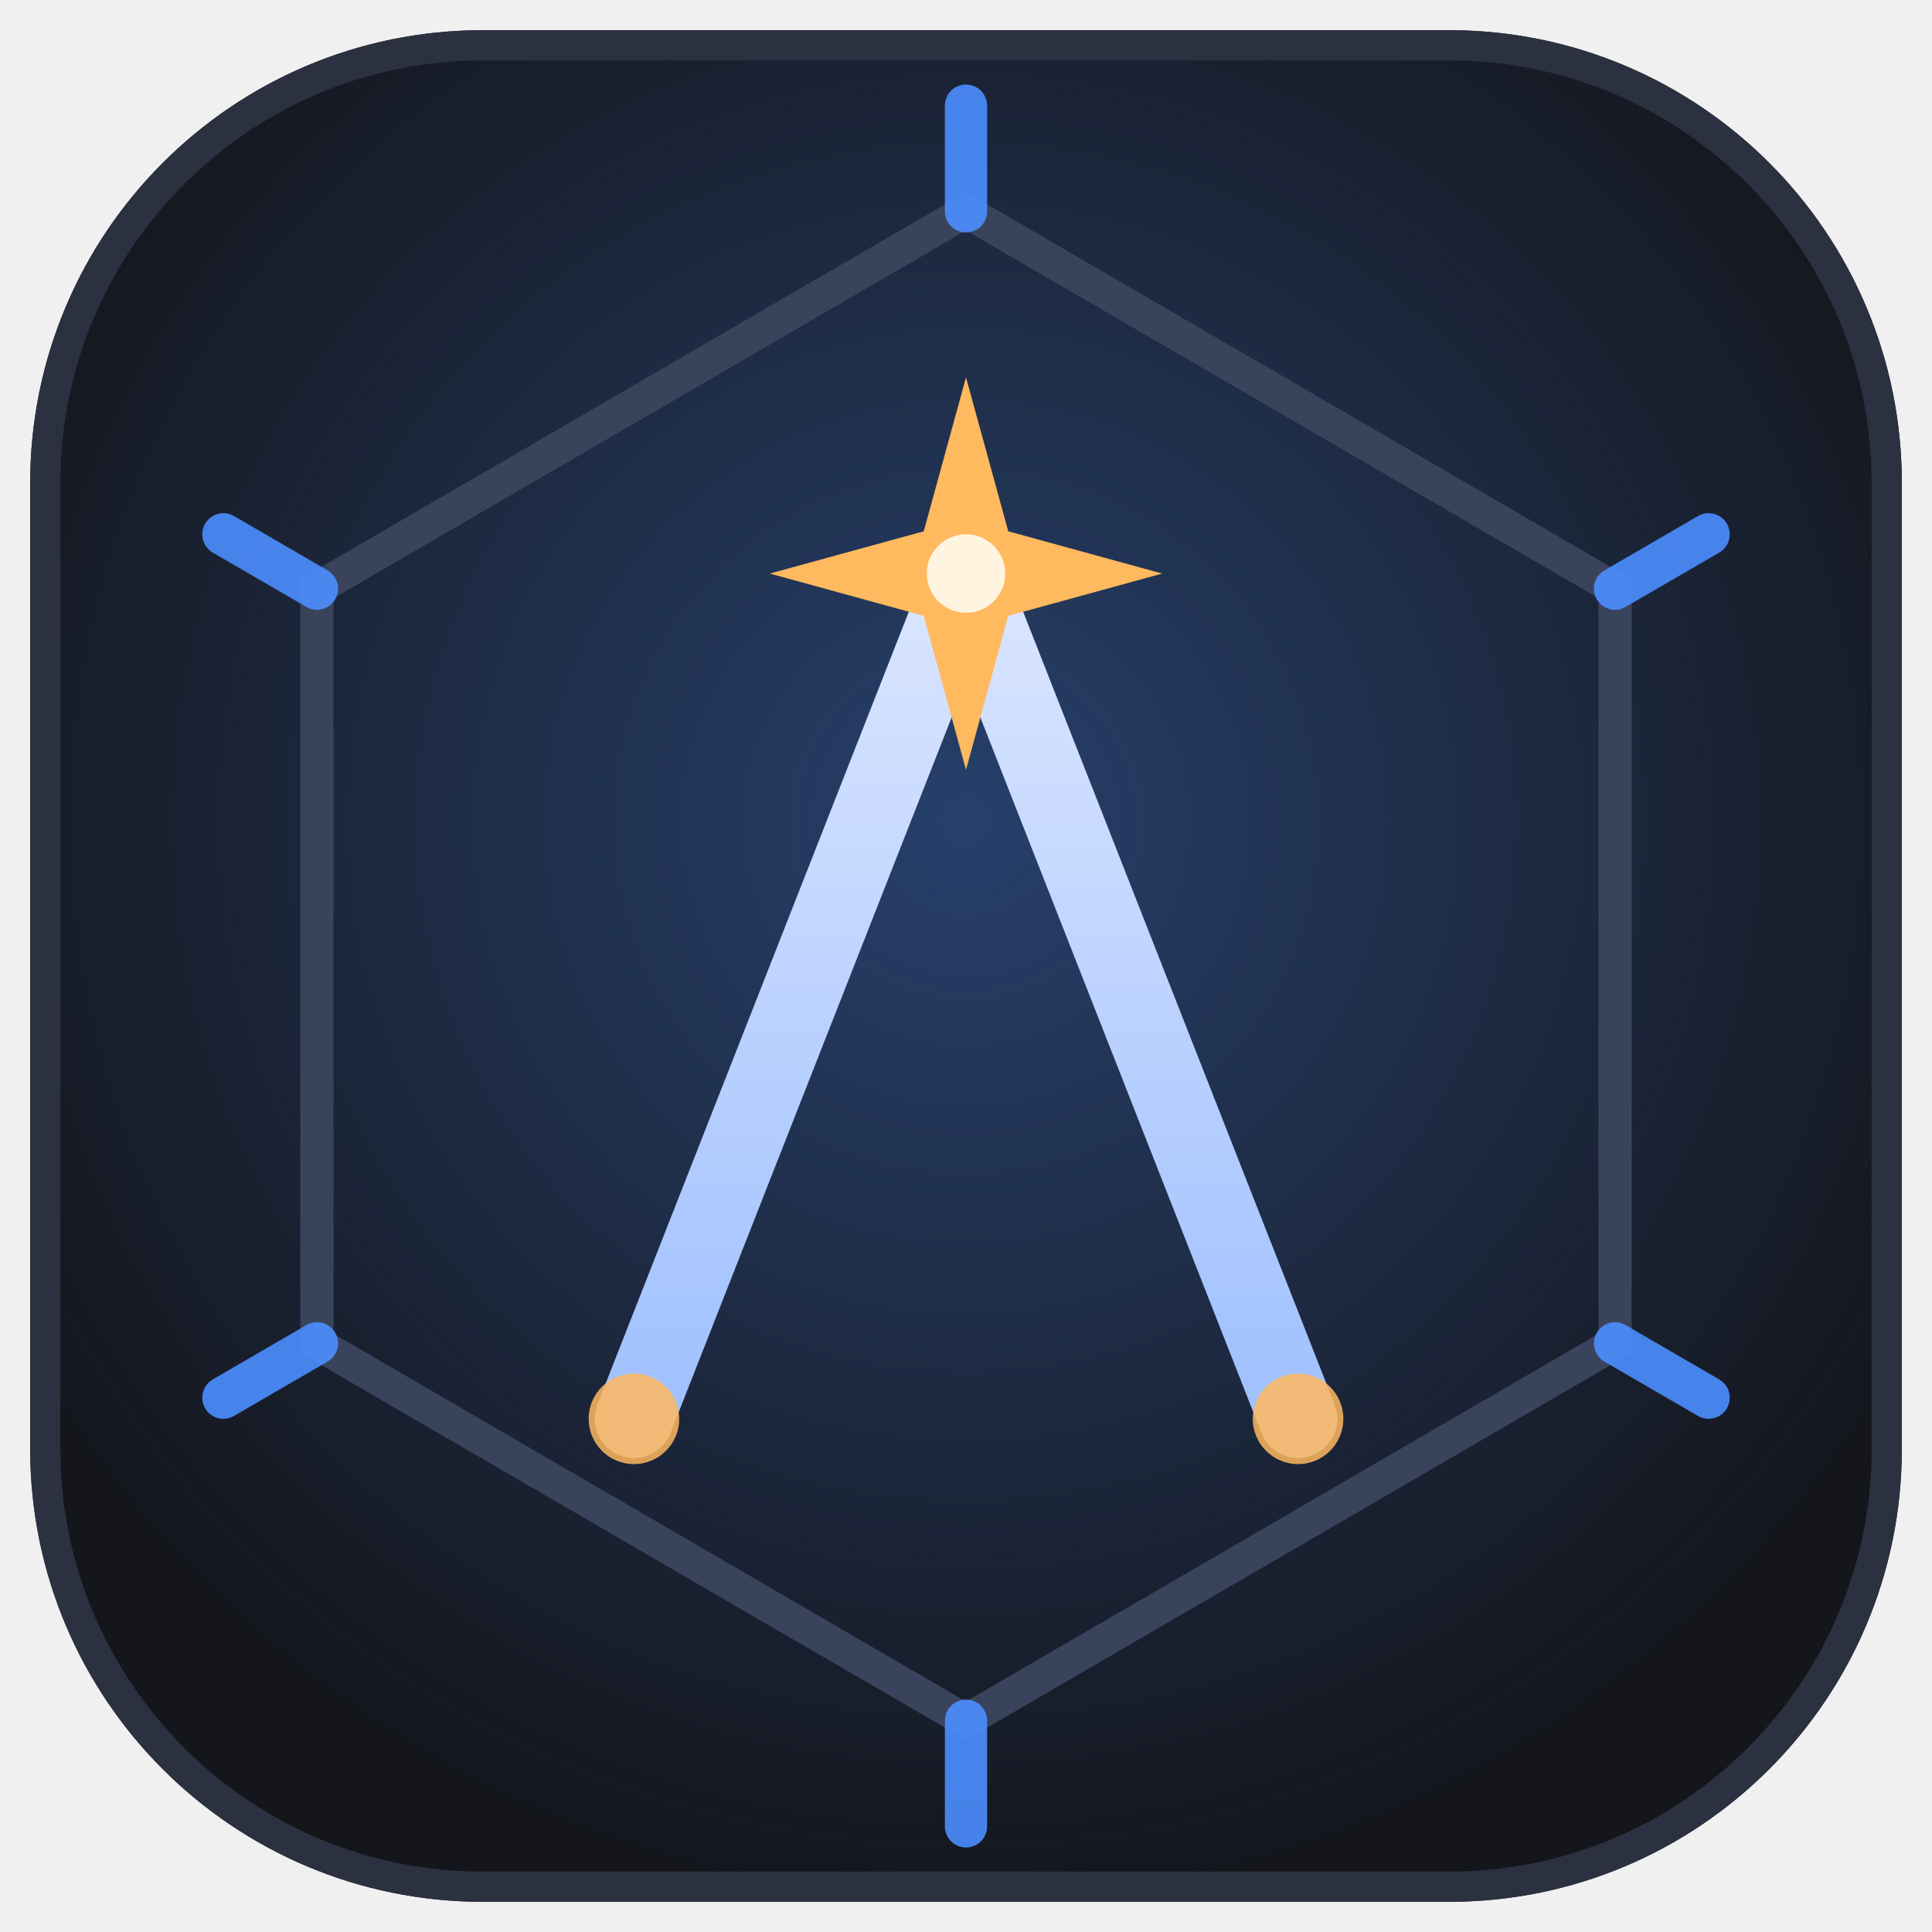
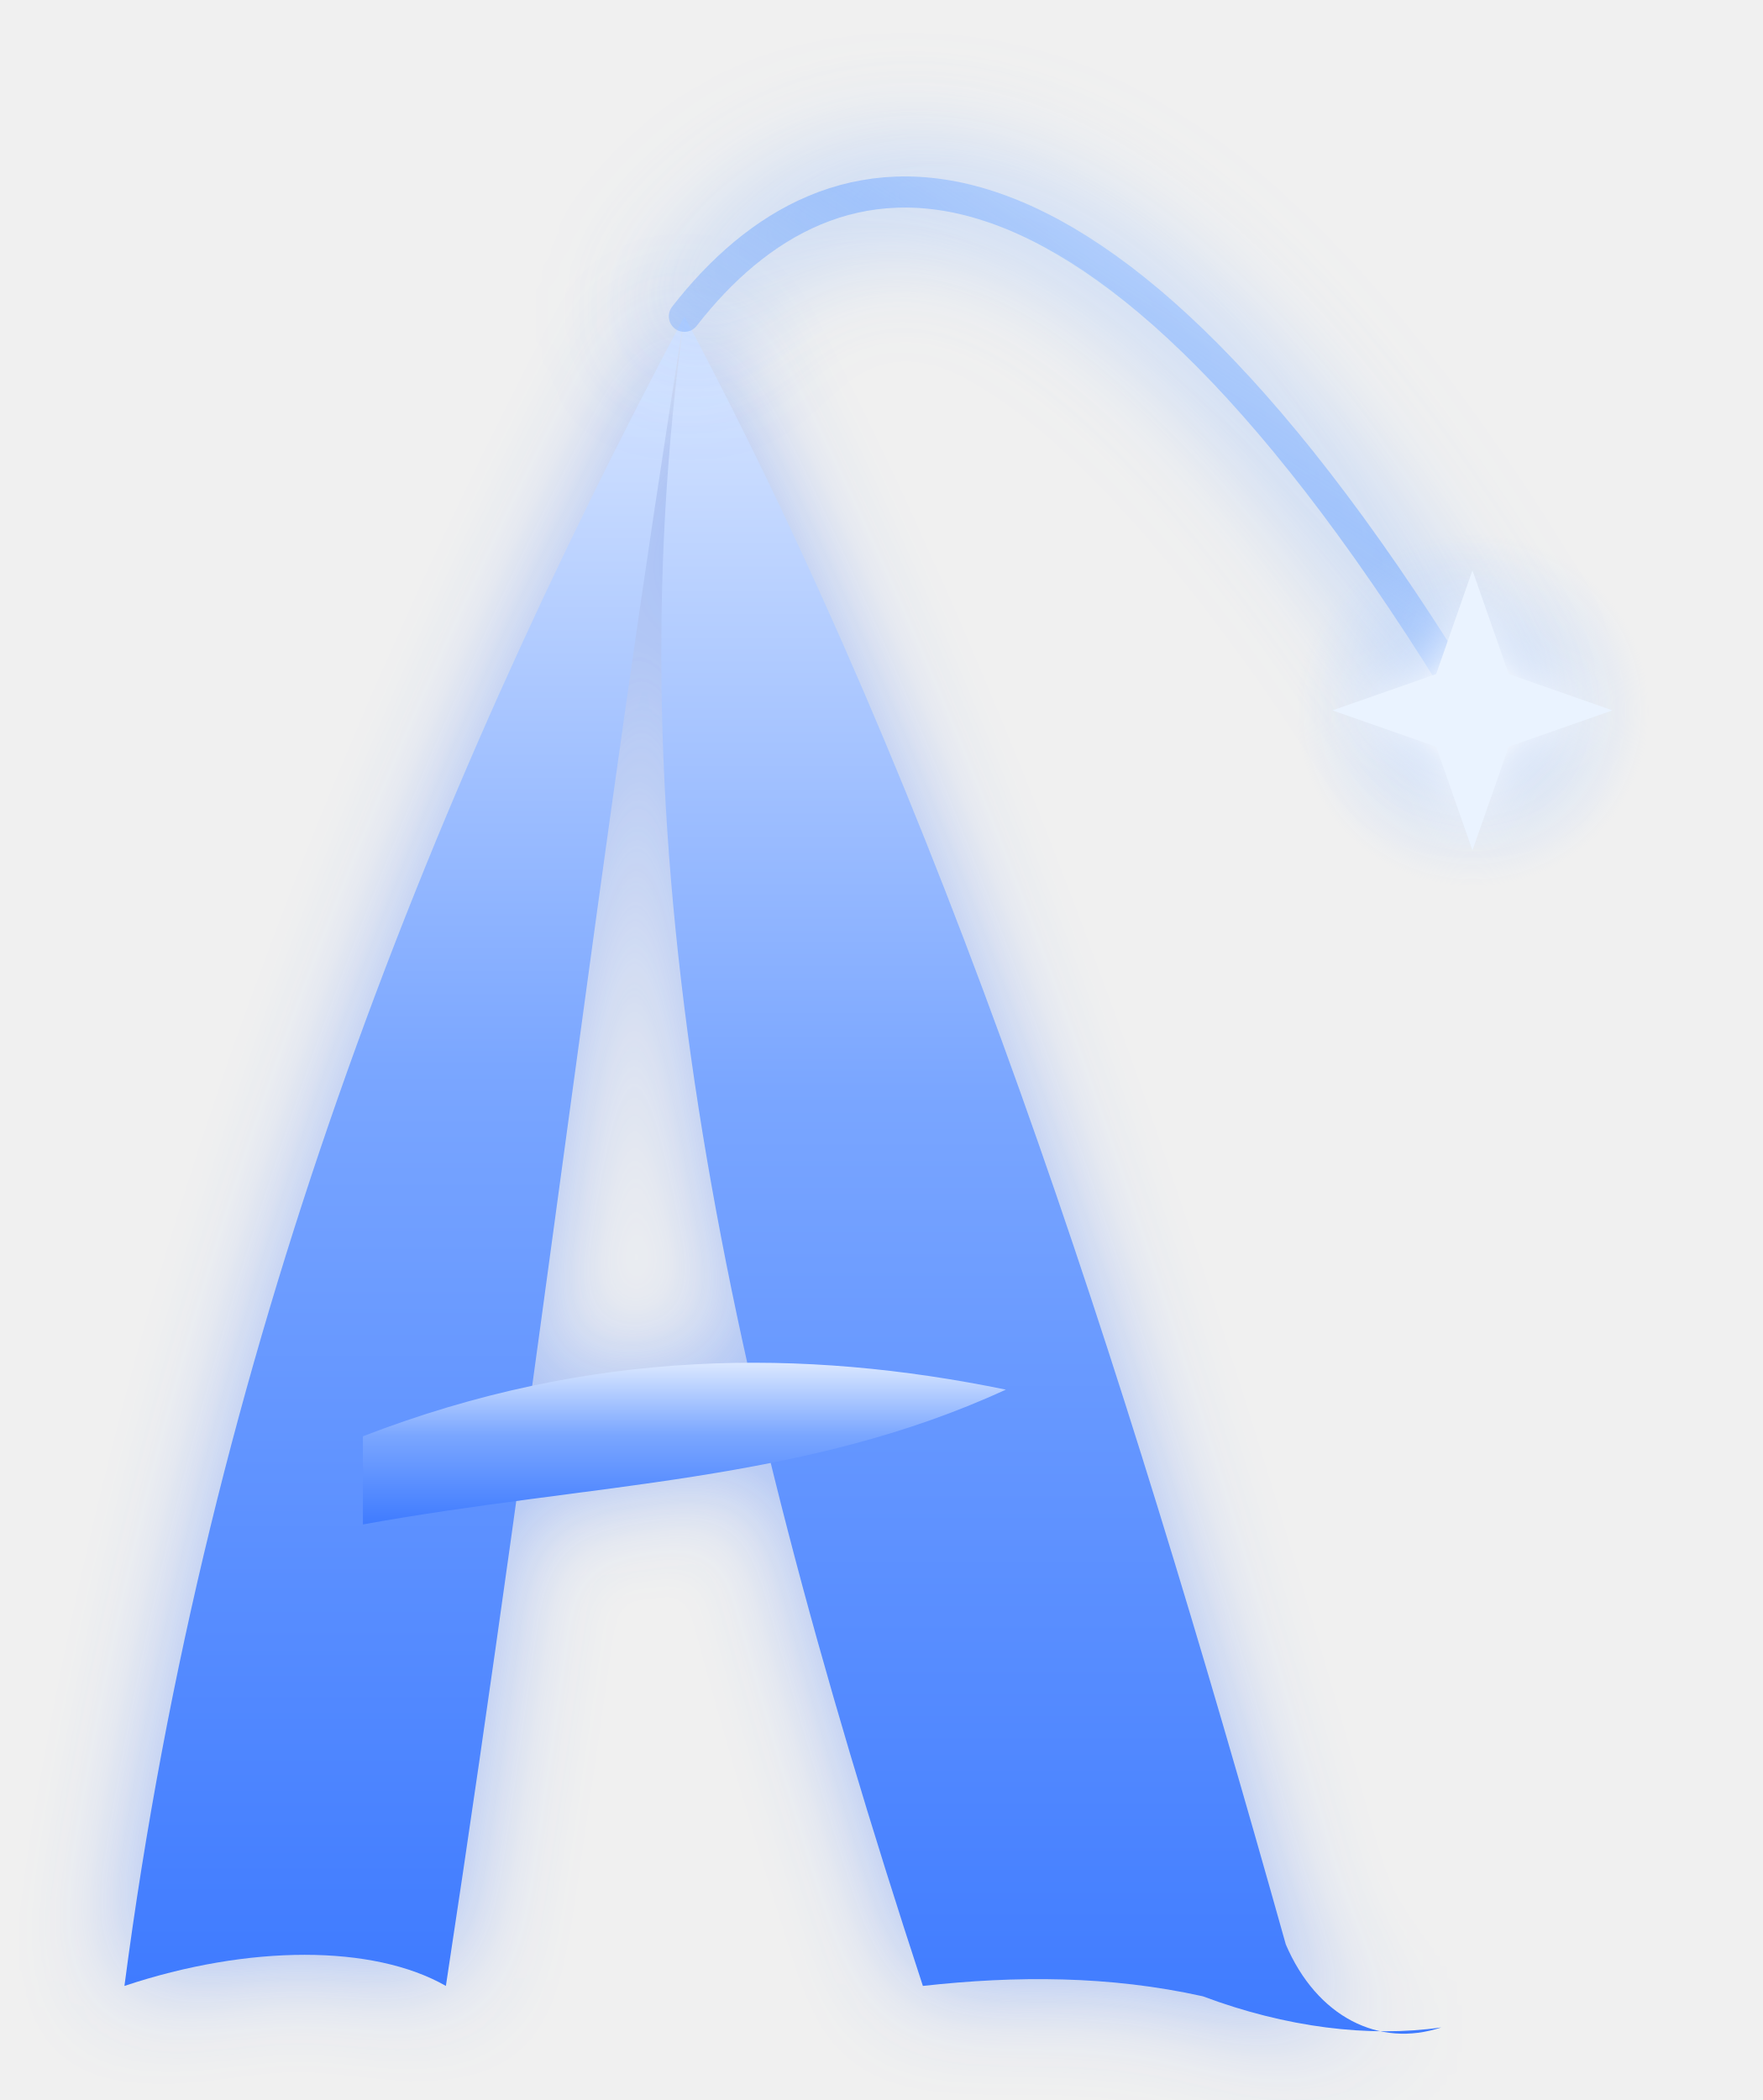
- <svg xmlns="http://www.w3.org/2000/svg" width="160" height="160" viewBox="0 0 64 64" fill="none" role="img" aria-label="Aredir Labs sigil">
+ <svg xmlns="http://www.w3.org/2000/svg" viewBox="720 95 340 405" fill="none" role="img" aria-label="Aredir Labs">
  <defs>
-     <radialGradient id="glow" cx="50%" cy="42%" r="60%">
-       <stop offset="0%" stop-color="#4b8eff" stop-opacity="0.35" />
-       <stop offset="100%" stop-color="#4b8eff" stop-opacity="0" />
+     <linearGradient id="blade" x1="0" y1="0" x2="0" y2="1">
+       <stop offset="0%" stop-color="#dbe8ff" />
+       <stop offset="45%" stop-color="#7aa6ff" />
+       <stop offset="100%" stop-color="#3f7bff" />
+     </linearGradient>
+     <linearGradient id="comet" x1="0" y1="1" x2="1" y2="0">
+       <stop offset="0%" stop-color="#4b8eff" stop-opacity="0" />
+       <stop offset="60%" stop-color="#7fb0ff" stop-opacity="0.6" />
+       <stop offset="100%" stop-color="#eaf3ff" stop-opacity="0.95" />
+     </linearGradient>
+     <radialGradient id="sg" cx="50%" cy="50%" r="50%">
+       <stop offset="0%" stop-color="#fff" stop-opacity="0.95" />
+       <stop offset="35%" stop-color="#bcd6ff" stop-opacity="0.5" />
+       <stop offset="100%" stop-color="#bcd6ff" stop-opacity="0" />
    </radialGradient>
-     <linearGradient id="stroke" x1="0" y1="0" x2="0" y2="1">
-       <stop offset="0%" stop-color="#dbe6ff" />
-       <stop offset="100%" stop-color="#9fc0ff" />
-     </linearGradient>
+     <filter id="s" x="-60%" y="-60%" width="220%" height="220%">
+       <feGaussianBlur stdDeviation="5" />
+     </filter>
+     <filter id="l" x="-90%" y="-90%" width="280%" height="280%">
+       <feGaussianBlur stdDeviation="10" />
+     </filter>
  </defs>
-   <rect x="1" y="1" width="62" height="62" rx="15" fill="#14161c" />
-   <rect x="1.5" y="1.5" width="61" height="61" rx="14.5" fill="none" stroke="#2b3140" stroke-width="1" />
-   <rect x="2" y="2" width="60" height="60" rx="14" fill="url(#glow)" />
-   <polygon points="32,7 53.5,19.5 53.5,44.5 32,57 10.5,44.5 10.5,19.5" fill="none" stroke="#39435c" stroke-width="1.1" />
-   <g stroke="#4b8eff" stroke-width="1.4" stroke-linecap="round" opacity="0.9">
-     <line x1="32" y1="3.5" x2="32" y2="7" />
-     <line x1="56.6" y1="17.7" x2="53.5" y2="19.5" />
-     <line x1="56.6" y1="46.3" x2="53.5" y2="44.5" />
-     <line x1="32" y1="60.5" x2="32" y2="57" />
-     <line x1="7.4" y1="46.3" x2="10.5" y2="44.5" />
-     <line x1="7.4" y1="17.7" x2="10.5" y2="19.5" />
+   <g fill="#3f7bff" opacity="0.45" filter="url(#l)">
+     <path d="M744,478 C 760,356 802,250 852,156 C 836,256 824,360 806,478 C 792,470 768,470 744,478 Z" />
+     <path d="M898,478 C 858,356 838,256 852,156 C 902,250 936,356 968,470 C 974,484 986,490 998,486 C 984,488 968,486 952,480 C 934,476 916,476 898,478 Z" />
+     <path d="M790,372 C 834,355 875,355 914,363 C 875,381 834,381 790,389 Z" />
  </g>
-   <g stroke="url(#stroke)" stroke-width="2.6" stroke-linecap="round" stroke-linejoin="round" fill="none">
-     <path d="M21 47 L32 19" />
-     <path d="M32 19 L43 47" />
-     <path d="M25.5 37.5 L38.5 37.5" />
+   <g fill="url(#blade)">
+     <path d="M744,478 C 760,356 802,250 852,156 C 836,256 824,360 806,478 C 792,470 768,470 744,478 Z" />
+     <path d="M898,478 C 858,356 838,256 852,156 C 902,250 936,356 968,470 C 974,484 986,490 998,486 C 984,488 968,486 952,480 C 934,476 916,476 898,478 Z" />
+     <path d="M790,372 C 834,355 875,355 914,363 C 875,381 834,381 790,389 Z" />
  </g>
-   <g>
-     <path d="M32 12.5 L33.4 17.6 L38.5 19 L33.4 20.4 L32 25.5 L30.6 20.4 L25.5 19 L30.6 17.6 Z" fill="#ffb95f" />
-     <circle cx="32" cy="19" r="1.3" fill="#fff4e0" />
-   </g>
-   <circle cx="21" cy="47" r="1.5" fill="#ffb95f" opacity="0.85" />
-   <circle cx="43" cy="47" r="1.5" fill="#ffb95f" opacity="0.85" />
+   <path d="M852,156 C 880,120 930,110 1004,232" stroke="url(#comet)" stroke-width="16" fill="none" stroke-linecap="round" filter="url(#l)" opacity="0.7" />
+   <path d="M852,156 C 880,120 930,110 1004,232" stroke="url(#comet)" stroke-width="6" fill="none" stroke-linecap="round" />
+   <circle cx="1004" cy="232" r="34" fill="url(#sg)" />
+   <path d="M1004 209 L1010 226 L1027 232 L1010 238 L1004 255 L998 238 L981 232 L998 226 Z" fill="#fff" filter="url(#s)" />
+   <path d="M1004 205 L1011 225 L1031 232 L1011 239 L1004 259 L997 239 L977 232 L997 225 Z" fill="#eaf3ff" />
</svg>
